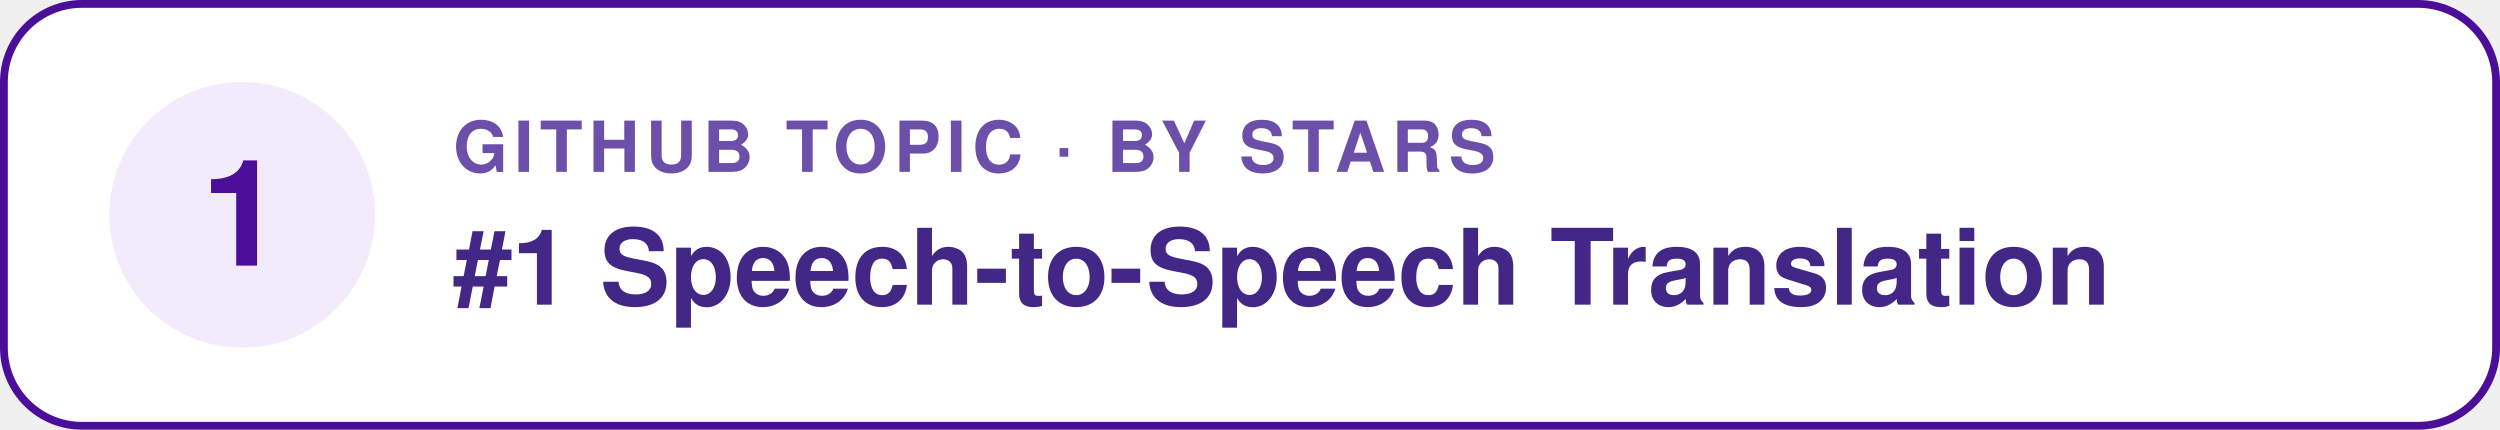
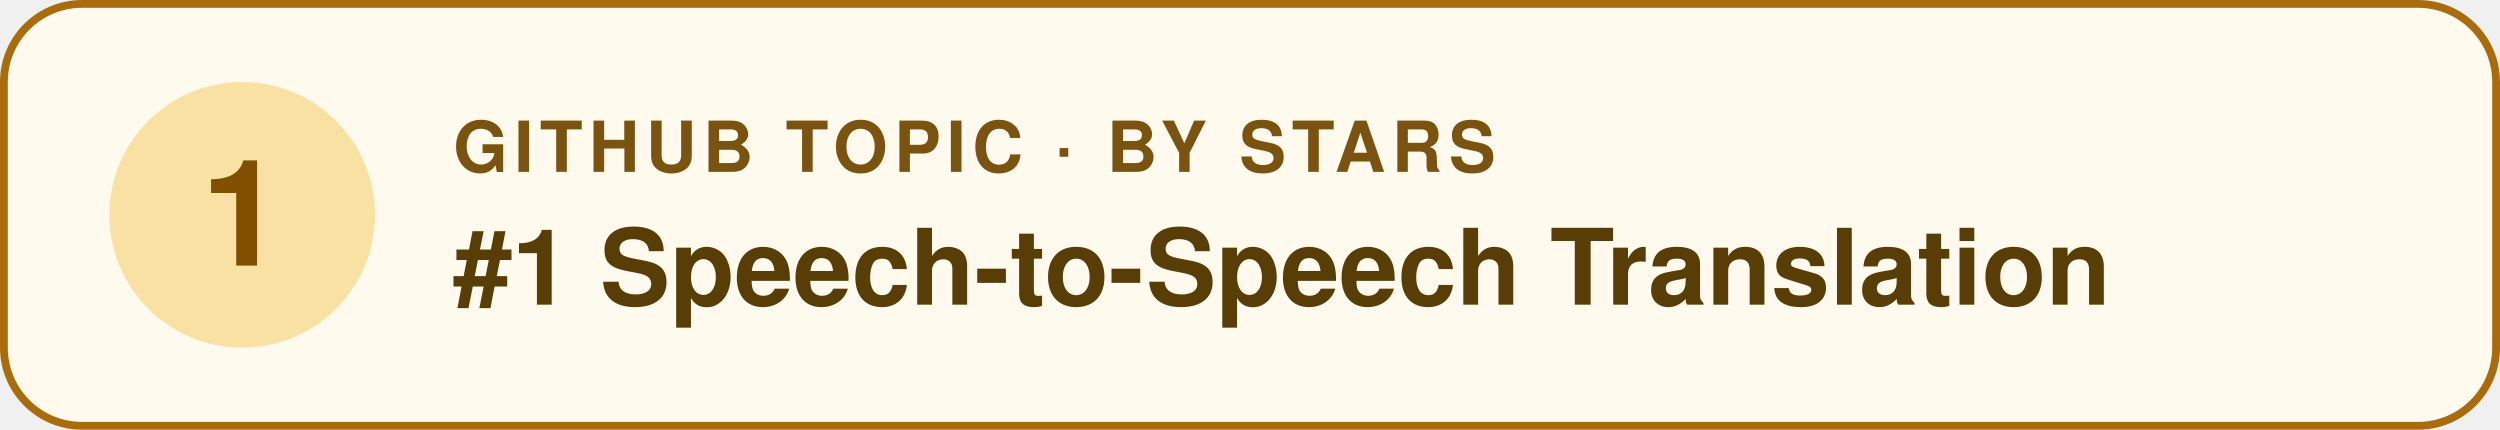
<svg xmlns="http://www.w3.org/2000/svg" width="320" height="55" viewBox="0 0 320 55" role="img" aria-label="GitHub topic speech-to-speech-translation: #1 by stars">
-   <rect x="0.5" y="0.5" width="319" height="54" rx="10" fill="#FFFFFF" stroke="#4A0E99" />
-   <circle cx="31" cy="27.5" r="17" fill="#F1EBFB" />
-   <text x="31" y="34" text-anchor="middle" font-family="-apple-system,BlinkMacSystemFont,'Segoe UI','PingFang SC','Microsoft YaHei','Noto Sans SC',Helvetica,Arial,sans-serif" font-size="19" font-weight="700" fill="#4A0E99">1</text>
-   <text x="58" y="22" font-family="-apple-system,BlinkMacSystemFont,'Segoe UI','PingFang SC','Microsoft YaHei','Noto Sans SC',Helvetica,Arial,sans-serif" font-size="9" font-weight="600" letter-spacing="0.8" fill="#6B4FA8">GITHUB TOPIC · BY STARS</text>
-   <text x="58" y="39" font-family="-apple-system,BlinkMacSystemFont,'Segoe UI','PingFang SC','Microsoft YaHei','Noto Sans SC',Helvetica,Arial,sans-serif" font-size="13.5" font-weight="700" fill="#432787">#1 Speech-to-Speech Translation</text>
+   <rect x="0.5" y="0.5" width="319" height="54" rx="10" fill="#FFFAED" stroke="#A96C0C" />
+   <circle cx="31" cy="27.5" r="17" fill="#F9E1A4" />
+   <text x="31" y="34" text-anchor="middle" font-family="-apple-system,BlinkMacSystemFont,'Segoe UI','PingFang SC','Microsoft YaHei','Noto Sans SC',Helvetica,Arial,sans-serif" font-size="19" font-weight="700" fill="#805000">1</text>
+   <text x="58" y="22" font-family="-apple-system,BlinkMacSystemFont,'Segoe UI','PingFang SC','Microsoft YaHei','Noto Sans SC',Helvetica,Arial,sans-serif" font-size="9" font-weight="600" letter-spacing="0.8" fill="#7B5311">GITHUB TOPIC · BY STARS</text>
+   <text x="58" y="39" font-family="-apple-system,BlinkMacSystemFont,'Segoe UI','PingFang SC','Microsoft YaHei','Noto Sans SC',Helvetica,Arial,sans-serif" font-size="13.5" font-weight="700" fill="#583D07">#1 Speech-to-Speech Translation</text>
</svg>
